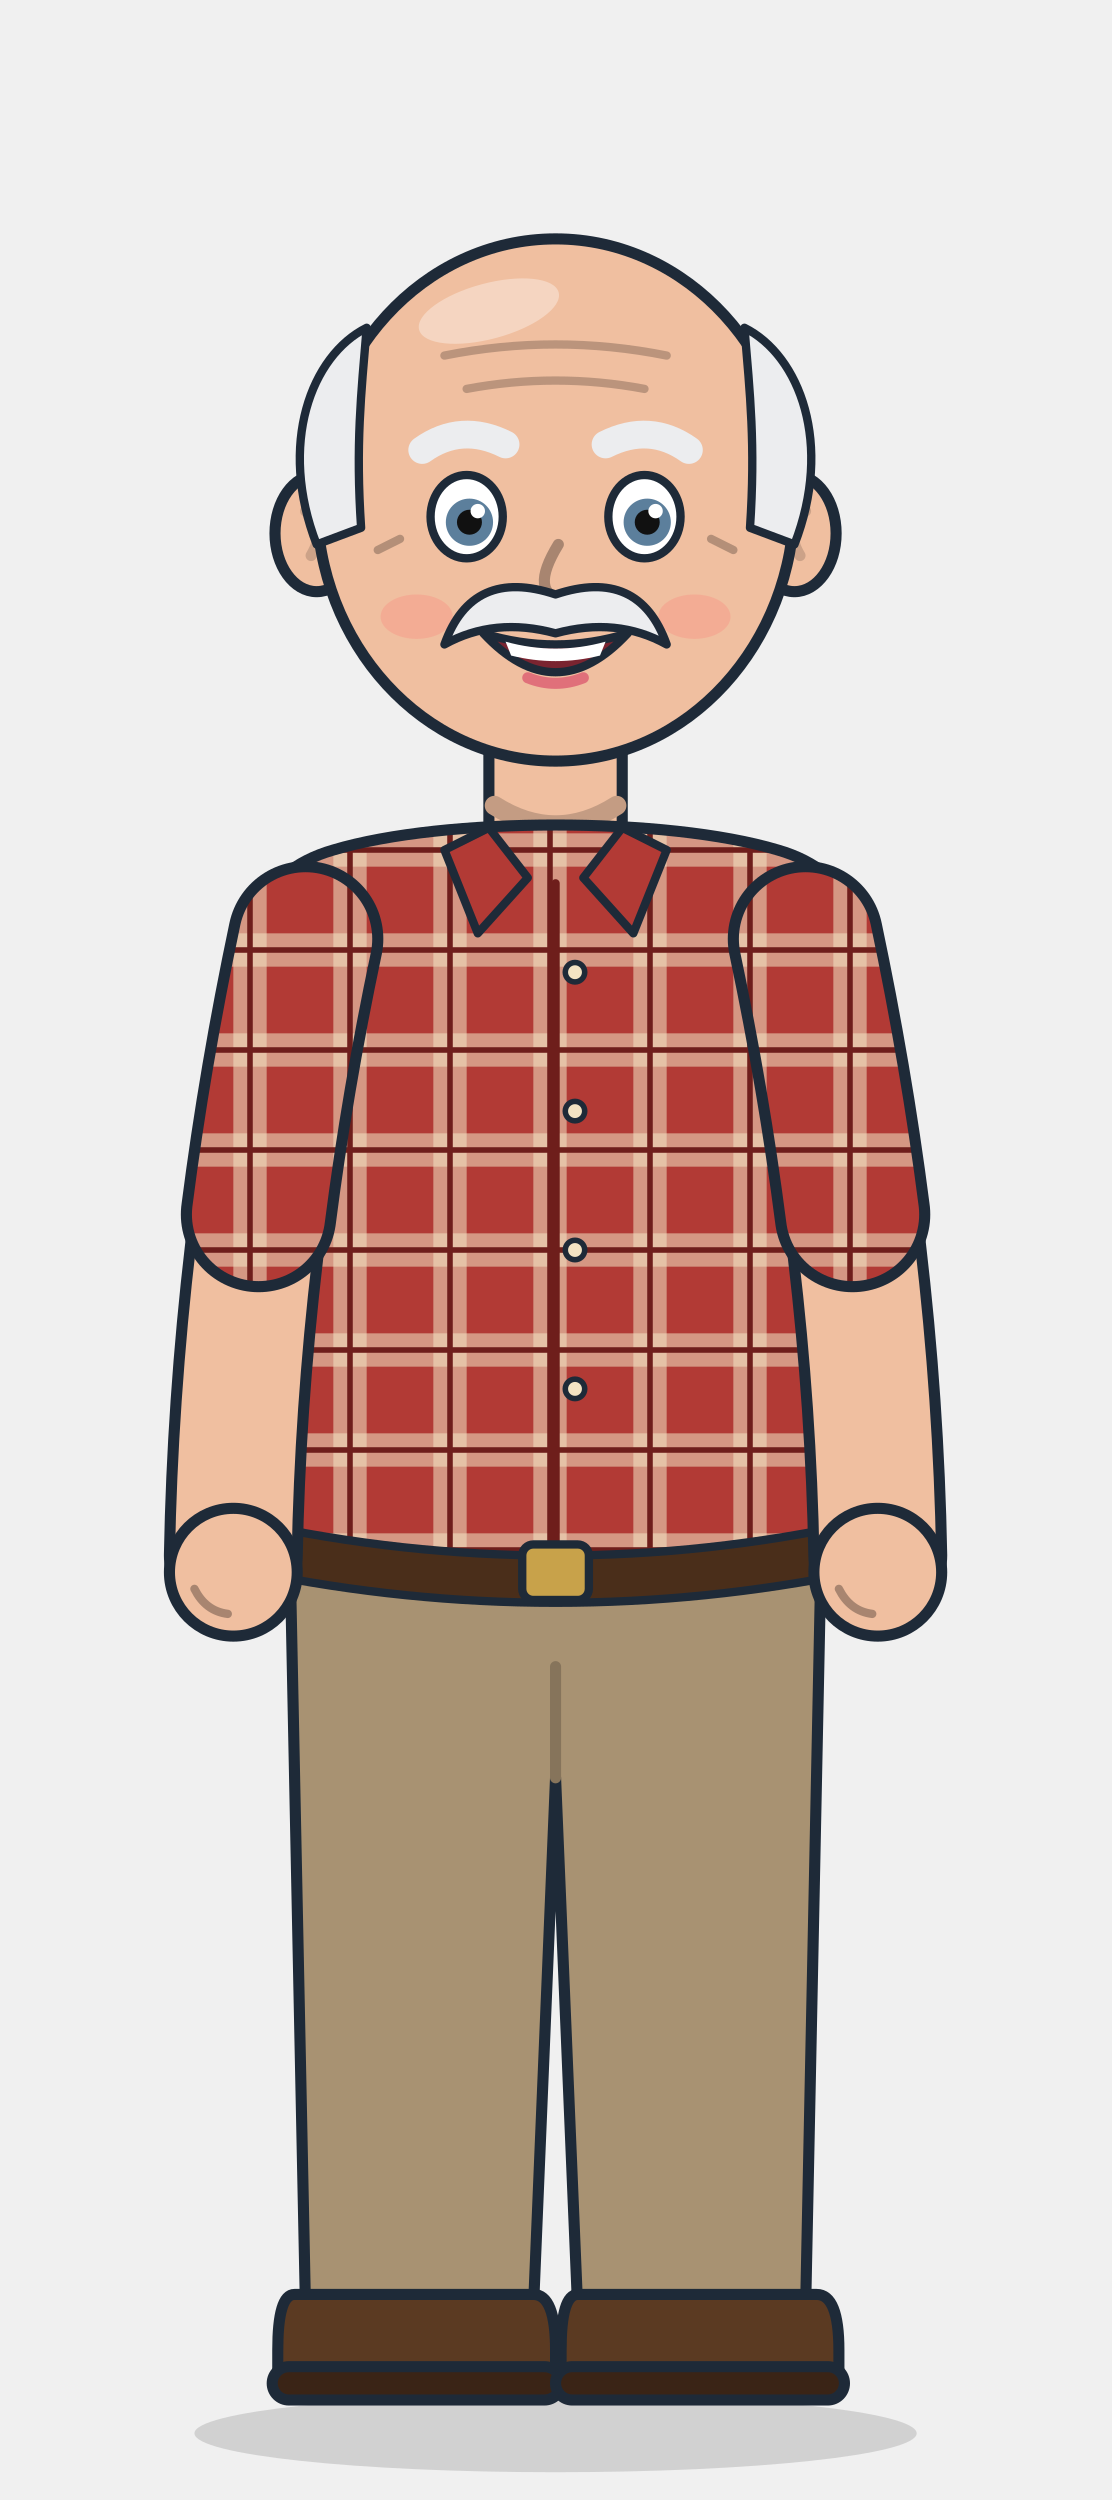
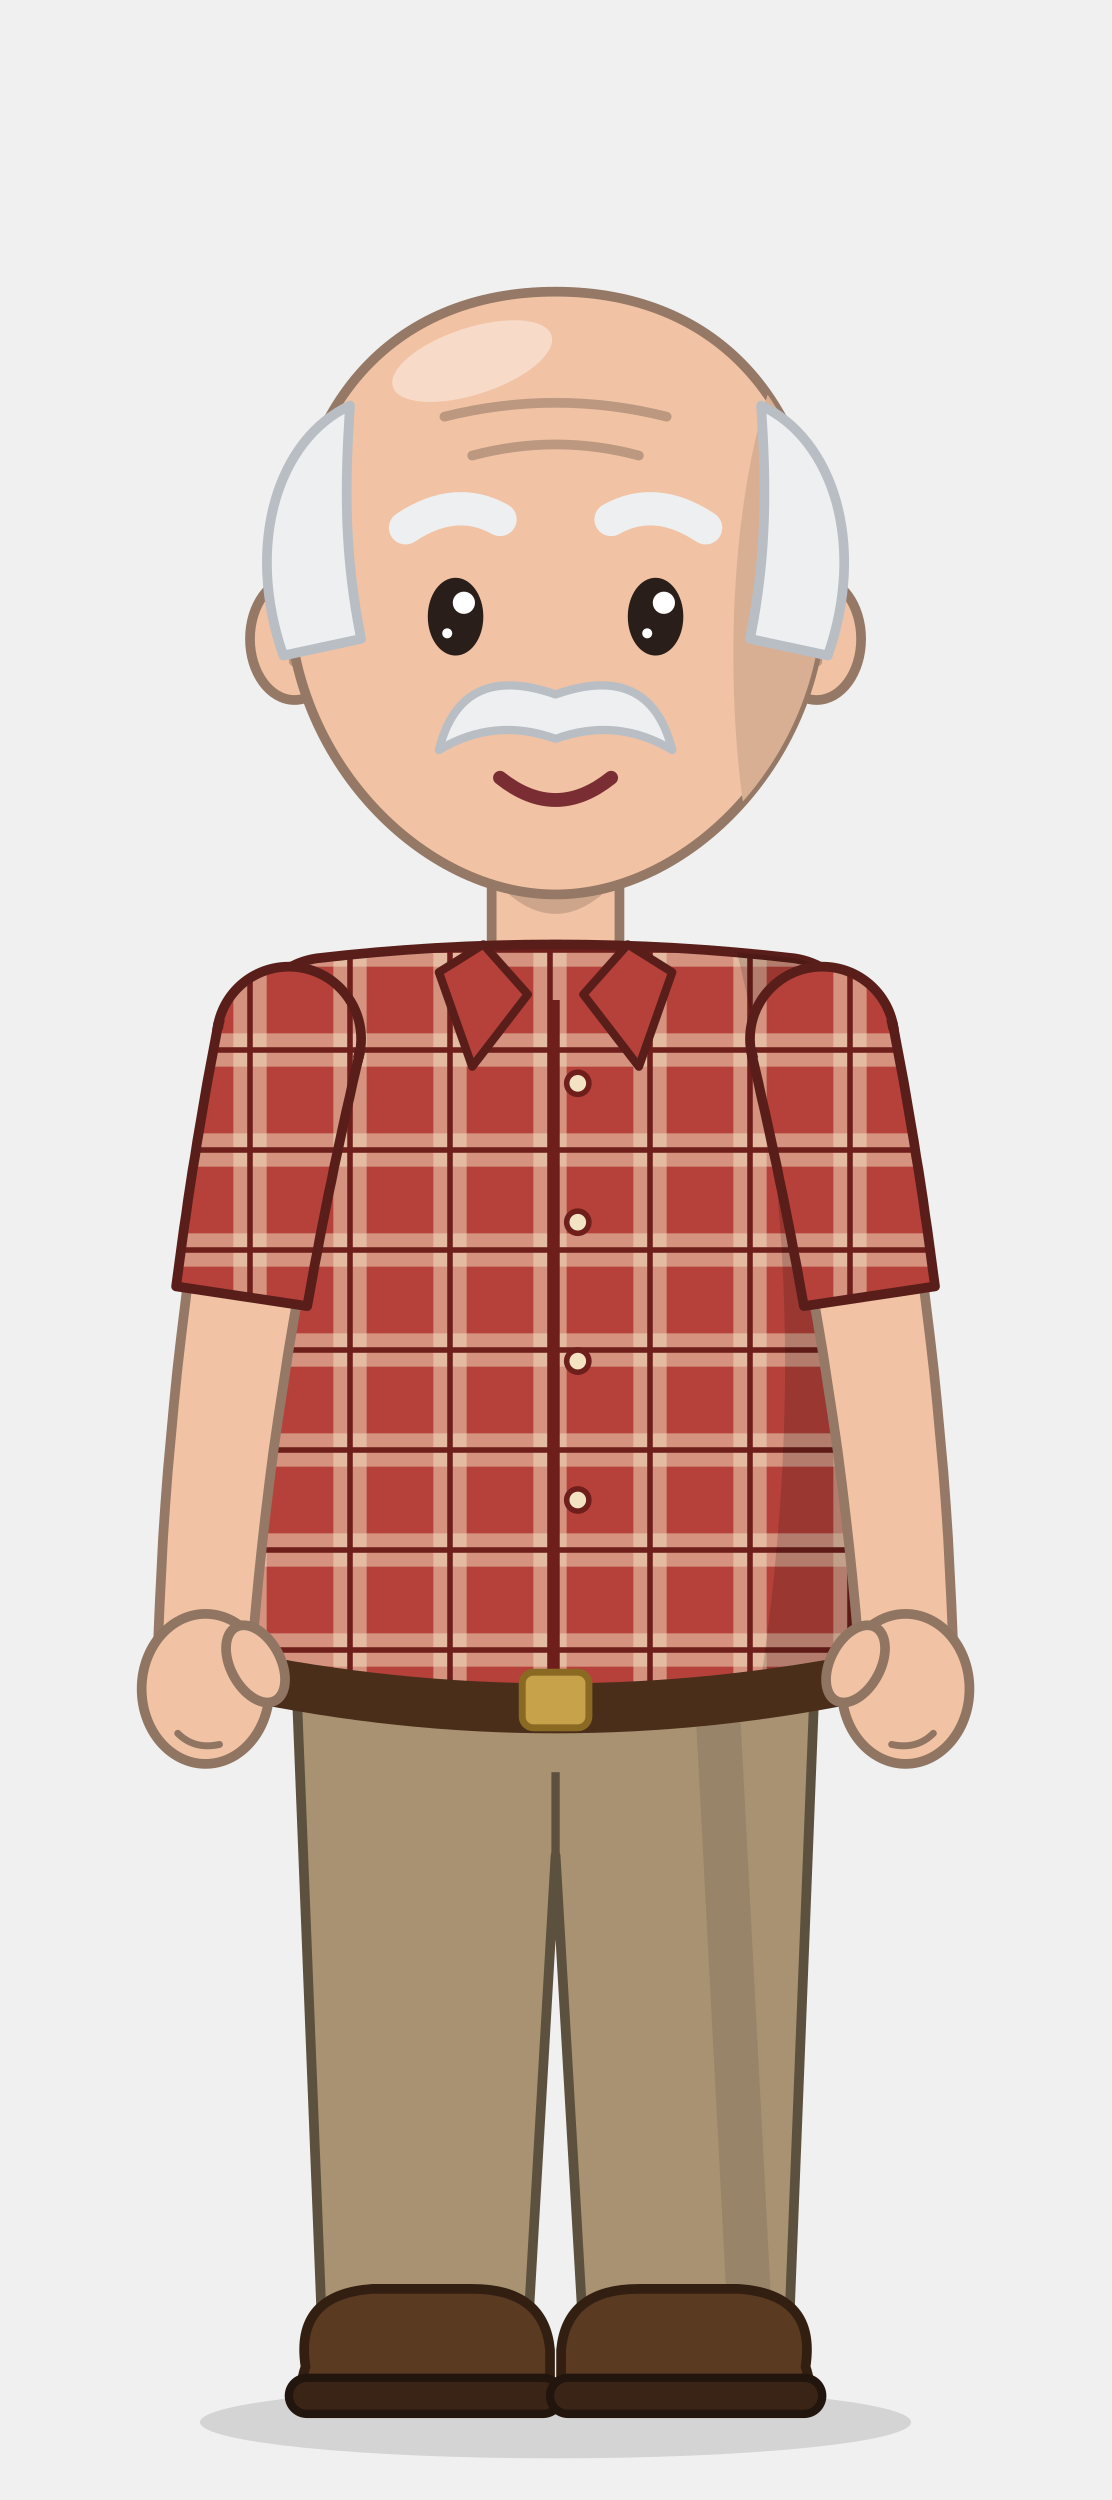
<svg xmlns="http://www.w3.org/2000/svg" viewBox="0 0 400 900" width="400" height="900">
  <defs>
    <symbol id="icone" viewBox="0 0 244 225">
      <path fill-rule="evenodd" clip-rule="evenodd" d="M216.873 59.916C216.098 60.381 214.078 61.819 212.383 63.11C209.403 65.381 205.775 67.989 204.045 69.103C203.584 69.4 201.574 70.907 199.579 72.453C197.585 73.999 195.575 75.506 195.114 75.803C193.014 77.155 189.464 79.731 185.039 83.114C182.395 85.134 179.648 87.14 178.935 87.572C178.222 88.003 175.473 90.007 172.827 92.026C170.18 94.044 167.619 95.927 167.135 96.209C164.556 97.713 160.656 100.779 159.878 101.915C159.389 102.629 158.872 104.116 158.729 105.22C158.587 106.324 158.279 107.506 158.045 107.848C157.811 108.189 157.557 109.091 157.48 109.852C157.355 111.083 156.742 112.638 154.336 117.816C153.958 118.63 152.138 121.521 150.292 124.242C146.68 129.565 142.825 133.759 137.726 137.915C134.724 140.361 134.139 140.798 125.858 146.784C123.359 148.591 121.169 150.282 120.991 150.542C120.469 151.303 122.392 154.393 128.159 162.059C129.363 163.659 130.513 165.29 130.714 165.682C130.915 166.074 131.589 166.924 132.21 167.569C132.831 168.215 133.691 169.583 134.121 170.61L134.904 172.476L131.031 175.269C128.901 176.806 126.177 178.77 124.977 179.634C123.778 180.498 121.305 182.316 119.484 183.673C117.662 185.031 114.912 187.034 113.372 188.126C108.892 191.3 105.211 194.103 104.073 195.207C103.086 196.163 103.089 196.355 104.116 198.13C105.313 200.2 107.031 202.651 109.137 205.295C110.64 207.182 112.848 210.219 115.168 213.587C116.013 214.815 117.875 217.373 119.304 219.271C120.733 221.169 122.106 223.113 122.354 223.59C122.746 224.345 123.107 224.279 125.117 223.09C126.39 222.337 127.549 221.552 127.695 221.346C127.841 221.139 129.359 220.047 131.07 218.92C132.78 217.793 136.522 215.089 139.384 212.911C142.246 210.733 144.992 208.753 145.486 208.511C146.416 208.054 148.999 206.187 153.186 202.945C155.465 201.179 155.599 201.001 155.452 199.92C155.366 199.288 154.695 197.952 153.962 196.951C153.227 195.951 152.457 194.83 152.249 194.463C152.041 194.095 150.656 192.27 149.171 190.408C147.686 188.546 146.112 186.448 145.672 185.746C143.316 181.979 142.527 180.839 140.111 177.707C138.66 175.824 137.245 173.733 136.968 173.059C136.387 171.649 136.407 171.629 141.564 168.145C143.48 166.852 145.624 165.311 146.33 164.722C147.036 164.132 148.235 163.198 148.994 162.646C149.754 162.093 151.353 160.931 152.547 160.063C153.741 159.195 155.068 158.294 155.497 158.059C155.925 157.825 158.855 155.695 162.01 153.325C165.163 150.955 168.998 148.119 170.53 147.023C172.063 145.927 175.665 143.253 178.535 141.081C181.406 138.909 184.277 136.863 184.916 136.534C185.555 136.206 186.611 135.425 187.264 134.799C187.917 134.174 188.695 133.578 188.992 133.475C189.29 133.372 190.985 132.151 192.759 130.761C195.836 128.349 199.67 125.584 201.082 124.758C201.444 124.546 203.273 123.165 205.146 121.689C207.019 120.214 208.798 118.925 209.1 118.825C209.402 118.725 210.236 118.168 210.954 117.587C211.672 117.006 213.535 115.649 215.095 114.571C216.654 113.493 218.681 111.998 219.6 111.248C221.657 109.567 224.522 107.469 225.695 106.785C226.784 106.149 229.032 104.493 233.731 100.864C235.729 99.32 237.746 97.818 238.214 97.525C239.072 96.989 242.054 94.846 243.272 93.891C243.983 93.333 242.745 90.982 240.143 87.948C239.415 87.1 238.74 86.154 238.644 85.847C238.548 85.54 237.954 84.757 237.326 84.108C236.697 83.458 235.987 82.474 235.748 81.921C235.509 81.368 234.806 80.38 234.185 79.726C233.564 79.071 232.972 78.292 232.87 77.993C232.769 77.694 231.423 75.811 229.88 73.81C226.402 69.298 224.635 66.89 223.966 65.754C223.01 64.128 219.793 60.105 219.034 59.585C218.553 59.255 217.772 59.375 216.873 59.916ZM161.055 28.367C160.539 28.397 158.723 29.473 157.018 30.757C155.314 32.042 153.34 33.449 152.633 33.884C151.925 34.319 148.994 36.449 146.118 38.617C143.243 40.786 139.621 43.447 138.071 44.53C134.219 47.224 131.928 49.38 132.077 50.175C132.142 50.523 134.347 52.415 136.976 54.379C139.619 56.353 142.506 58.857 143.433 59.979C147.691 65.135 150.5 69.047 151.709 71.507C151.901 71.897 152.713 73.453 153.514 74.964C154.314 76.474 155.328 78.801 155.768 80.135C156.684 82.915 157.895 83.992 159.29 83.268C160.363 82.712 166.197 78.499 174.708 72.136C177.811 69.816 181.137 67.329 182.1 66.61C183.063 65.89 184.224 65.122 184.68 64.901C185.135 64.681 185.784 64.097 186.122 63.604C186.83 62.57 186.323 61.713 179.145 51.808C178.593 51.047 177.578 49.796 176.889 49.028C176.2 48.261 175.55 47.378 175.443 47.067C175.338 46.757 173.693 44.381 171.789 41.788C169.884 39.195 167.698 36.15 166.932 35.022C166.165 33.894 165.327 32.826 165.069 32.65C164.812 32.473 164.197 31.551 163.704 30.6C162.656 28.579 162.318 28.293 161.055 28.367ZM105.594 0.492C105.15 0.618 104.301 1.102 103.706 1.568C103.112 2.033 100.577 3.895 98.073 5.705C95.569 7.515 92.029 10.106 90.206 11.463C88.384 12.82 85.628 14.82 84.083 15.907C82.538 16.994 80.572 18.407 79.715 19.046C78.858 19.685 76.106 21.687 73.6 23.495C71.094 25.304 66.501 28.678 63.392 30.994C60.284 33.309 57.366 35.449 56.909 35.749C54.835 37.108 51.281 39.686 46.833 43.059C42.249 46.534 38.602 49.174 36.747 50.362C36.284 50.658 34.35 52.092 32.448 53.547C30.546 55.003 27.729 57.087 26.188 58.177C19.287 63.061 13.064 67.72 12.157 68.684C11.301 69.593 11.271 69.948 11.93 71.343C12.349 72.228 14.683 75.54 17.118 78.701C19.553 81.863 21.741 84.897 21.981 85.443C22.221 85.989 22.786 86.771 23.238 87.182C23.927 87.809 24.309 87.742 25.615 86.766C26.471 86.126 27.564 85.37 28.043 85.085C28.522 84.8 31.273 82.797 34.154 80.633C37.036 78.469 40.648 75.802 42.181 74.706C46.203 71.831 50.63 68.452 50.91 68.043C51.042 67.85 51.952 67.188 52.933 66.574C56.19 64.532 57.981 63.277 61.055 60.883C62.73 59.578 65.363 57.619 66.906 56.531C68.45 55.443 70.293 54.082 71.003 53.508C72.79 52.064 78.855 48.664 82.412 47.112C85.776 45.644 99.618 42.905 102.105 43.215C103.009 43.327 105.04 43.373 106.619 43.318C108.198 43.262 110.444 43.34 111.611 43.492C114.089 43.814 116.225 43.141 118.165 41.428C120.029 39.781 122.97 37.557 125.414 35.944C126.519 35.215 127.933 33.939 128.557 33.11L129.689 31.603L125.669 26.259C123.458 23.321 121.401 20.462 121.097 19.908C120.517 18.848 119.609 17.596 115.297 11.906C113.848 9.993 112.296 7.807 111.849 7.048C111.402 6.289 110.868 5.552 110.661 5.411C110.455 5.269 109.772 4.306 109.145 3.27C107.792 1.035 106.697 0.179 105.594 0.492ZM110.659 76.478C108.806 75.536 106.632 74.77 105.719 74.736C103.001 74.635 99.421 75.337 97.569 76.333C95.379 77.511 83.268 86.137 81.815 87.553C81.223 88.13 80.528 88.592 80.269 88.58C80.01 88.568 79.34 89.227 78.779 90.046C77.882 91.355 77.864 91.649 78.633 92.498C79.113 93.028 79.592 93.704 79.696 93.999C79.8 94.295 81.063 96.115 82.502 98.043C83.942 99.972 86.598 103.604 88.405 106.116C90.212 108.627 92.303 111.437 93.051 112.359C94.84 114.563 96.807 117.274 97.784 118.882C98.87 120.668 100.574 122.788 101.355 123.323C102.104 123.837 103.974 122.731 108.953 118.832C110.811 117.377 112.867 115.901 113.523 115.552C114.178 115.204 114.891 114.664 115.108 114.352C115.326 114.041 116.107 113.465 116.846 113.072C120.577 111.085 125.278 103.864 125.424 99.893C125.752 91.007 119.388 80.915 110.659 76.478ZM23.679 88.51C23.088 88.379 22.07 88.714 21.379 89.267C19.002 91.167 11.947 96.36 11.062 96.861C10.572 97.139 9.665 97.772 9.046 98.267C8.427 98.763 6.403 100.258 4.547 101.59C2.692 102.922 0.971 104.308 0.723 104.67C0.029 105.684 0.918 107.295 5.614 113.533C7.998 116.699 10.178 119.688 10.458 120.174C10.739 120.66 11.371 121.569 11.864 122.193C12.357 122.817 13.648 124.594 14.734 126.144C15.82 127.693 17.321 129.715 18.069 130.638C19.797 132.771 20.867 134.247 23.803 138.549C25.104 140.456 27.235 143.39 28.539 145.069C29.842 146.748 31.276 148.74 31.725 149.495C32.175 150.25 32.684 150.966 32.857 151.084C33.166 151.296 35.888 155.138 36.647 156.435C36.859 156.797 38.241 158.626 39.718 160.499C41.195 162.373 42.486 164.165 42.587 164.482C42.687 164.799 44.696 167.546 47.05 170.586C49.404 173.625 51.693 176.682 52.137 177.377C52.581 178.072 53.399 179.26 53.954 180.016C54.509 180.773 56.379 183.356 58.108 185.757C59.838 188.157 61.675 190.604 62.191 191.194C62.707 191.784 63.482 192.924 63.913 193.728C64.344 194.532 64.893 195.324 65.133 195.488C65.373 195.652 65.934 196.407 66.381 197.166C66.828 197.925 68.26 199.919 69.564 201.598C71.92 204.632 74.243 207.896 75.859 210.442C77.536 213.085 79.814 213.878 80.984 212.226C81.283 211.802 82.006 211.297 82.59 211.102C83.174 210.907 83.821 210.5 84.028 210.197C84.236 209.895 85.207 209.166 86.186 208.578C87.166 207.989 89.347 206.446 91.035 205.15C92.722 203.853 95.368 201.904 96.915 200.818C101.633 197.504 102.47 196.728 102.379 195.753C102.335 195.276 100.94 193.122 99.28 190.967C97.619 188.813 95.985 186.536 95.648 185.909C95.311 185.281 94.69 184.529 94.268 184.238C93.845 183.947 93.323 183.241 93.109 182.668C92.894 182.096 92.245 181.039 91.667 180.318C91.089 179.597 89.47 177.457 88.07 175.561C86.67 173.666 85.323 171.968 85.077 171.789C84.831 171.61 84.172 170.666 83.614 169.691C83.055 168.716 82.34 167.734 82.026 167.508C81.712 167.282 81.279 166.632 81.063 166.065C80.848 165.496 80.167 164.496 79.551 163.843C78.936 163.19 78.27 162.33 78.072 161.932C77.874 161.535 76.401 159.459 74.799 157.32C73.197 155.181 70.611 151.63 69.052 149.428C67.493 147.227 65.733 144.85 65.142 144.146C64.551 143.442 63.716 142.279 63.287 141.561C62.259 139.84 56.999 132.679 55.785 131.347C55.259 130.771 54.65 129.838 54.431 129.274C54.213 128.71 53.592 127.946 53.052 127.576C52.512 127.206 51.907 126.432 51.706 125.855C51.506 125.278 49.413 122.31 47.055 119.26C44.697 116.209 42.41 113.136 41.973 112.431C40.398 109.891 25.068 88.757 24.793 88.746C24.763 88.745 24.262 88.639 23.679 88.51Z" />
    </symbol>
    <symbol id="logotipo" viewBox="0 0 591 150">
      <path fill-rule="evenodd" clip-rule="evenodd" d="M586.089 28.662C584.799 28.816 583.39 29.76 582.96 30.76C581.993 33.01 574.112 84.148 574.556 85.29C574.734 85.746 576.659 86.007 578.834 85.87L582.789 85.621L584.404 74.561C585.291 68.479 587.201 56.014 588.646 46.863C591.32 29.925 591.06 28.069 586.089 28.662ZM568.771 29.445C564.881 29.633 564.541 29.974 558.995 39.297C555.834 44.609 552.859 49.1 552.385 49.276C551.909 49.454 550.09 45.363 548.342 40.189L545.162 30.779L540.469 30.923C537.887 31.002 535.662 31.34 535.525 31.674C535.388 32.009 537.204 37.707 539.559 44.336C541.914 50.965 543.897 57.271 543.965 58.35C544.062 59.912 528.81 84.459 516.201 103.033L514.034 106.224L519.672 106.01L525.31 105.797L535.552 89.149C541.185 79.993 546.671 71.221 547.743 69.655C549.688 66.811 549.691 66.812 550.517 69.836C550.971 71.502 552.342 76.016 553.566 79.867L555.788 86.869L560.262 86.732C562.722 86.657 564.971 86.061 565.258 85.41C565.544 84.758 564.043 79.393 561.922 73.488C556.503 58.411 556.618 58.809 557.25 57.43C557.565 56.744 561.293 50.846 565.536 44.323C576.115 28.056 575.887 29.101 568.771 29.445ZM526.689 31.494C522.2 31.617 522.166 31.65 516.047 41.624C512.67 47.128 509.643 51.747 509.32 51.888C508.997 52.03 507.222 47.697 505.376 42.261L502.019 32.374L497.576 32.511C495.132 32.585 492.922 33.124 492.665 33.708C492.409 34.291 494.305 40.384 496.879 47.247C500.305 56.38 501.232 60.467 500.339 62.498C498.364 66.987 471.95 107.128 470.696 107.546C470.065 107.755 402.229 110.776 319.948 114.257C237.667 117.739 166.976 120.759 162.857 120.968L155.367 121.347L155.658 126.853C155.817 129.88 156.005 132.547 156.077 132.778C156.189 133.149 472.35 119.922 473.902 119.481C474.624 119.276 481.549 108.61 494.018 88.495C507.621 66.552 505.972 67.572 509.704 78.793L512.894 88.381L518.09 88.335L523.286 88.286L518.519 74.285L513.751 60.283L522.642 46.235C527.534 38.508 531.458 32.003 531.364 31.778C531.269 31.554 529.166 31.426 526.689 31.494ZM469.291 33.955L465.756 34.197L453.121 62.919C446.172 78.716 440.75 91.757 441.072 91.899C441.394 92.04 443.393 92.046 445.515 91.913C449.163 91.684 449.53 91.31 452.307 84.998L455.243 78.324L462.393 78.026C466.325 77.863 469.752 77.821 470.007 77.933C470.263 78.046 470.786 80.85 471.172 84.165C471.557 87.481 472.09 90.29 472.357 90.407C473.307 90.825 480.559 90.124 480.793 89.592C481.3 88.439 479.349 74.333 474.543 44.41C472.826 33.724 472.821 33.714 469.291 33.955ZM435.03 35.482C432.366 36.315 430.932 38.456 423.005 53.441C418.056 62.798 413.681 70.581 413.282 70.736C412.883 70.891 412.453 70.349 412.328 69.53C412.202 68.71 410.413 60.96 408.352 52.307L404.606 36.574L400.869 36.809C398.815 36.937 396.838 37.715 396.477 38.536C396.116 39.356 394.741 47.174 393.421 55.908C392.101 64.642 390.266 76.508 389.341 82.277C388.417 88.046 387.784 93.079 387.933 93.463C388.502 94.926 394.963 93.99 395.689 92.339C396.109 91.386 397.486 83.102 398.752 73.928C400.017 64.755 401.241 57.176 401.472 57.085C401.703 56.996 402.686 60.238 403.656 64.29C408.479 84.411 408.864 85.458 411.383 85.264C413.402 85.108 414.764 83.179 419.912 73.194C430.107 53.413 430.784 53.442 427.184 73.507C425.46 83.123 424.178 91.325 424.337 91.734C424.498 92.144 426.401 92.367 428.568 92.231L432.508 91.983L434.536 78.555C435.65 71.17 437.56 58.702 438.78 50.849C441.125 35.758 440.629 33.729 435.03 35.482ZM463.78 57.267C462.466 61.161 460.785 65.724 460.045 67.407L458.698 70.468L463.922 70.168L469.144 69.868L468.807 63.699C468.622 60.306 467.953 55.877 467.32 53.858L466.169 50.186L463.78 57.267ZM364.336 39.059L349.221 39.888L345.015 66.403C342.701 80.986 340.763 93.624 340.706 94.488C340.636 95.581 345.372 95.817 356.308 95.267C370.574 94.549 372.039 94.233 372.324 91.8C372.496 90.328 372.586 88.953 372.525 88.745C372.464 88.538 367.35 88.487 361.159 88.636C354.97 88.783 349.692 88.325 349.429 87.618C348.968 86.372 350.878 72.843 351.815 70.712C352.07 70.131 356.602 69.658 361.883 69.661C370.853 69.663 371.521 69.464 372 66.657C372.281 65.004 372.426 63.432 372.322 63.166C372.218 62.899 367.916 62.9 362.76 63.169C357.604 63.438 353.273 63.367 353.135 63.012C352.56 61.536 355.245 46.594 356.181 46.055C356.741 45.733 362.214 45.284 368.344 45.057C378.635 44.678 379.54 44.42 380.168 41.679C380.543 40.047 380.535 38.603 380.149 38.471C379.766 38.338 372.649 38.602 364.336 39.059ZM322.485 40.583C314.609 41.005 307.965 41.417 307.721 41.496C307.477 41.576 307.046 43.003 306.763 44.667L306.248 47.694L311.916 47.48C315.033 47.362 317.694 47.565 317.829 47.931C317.965 48.298 316.537 58.789 314.655 71.244C312.774 83.701 311.173 94.576 311.097 95.412C310.989 96.598 311.682 96.923 314.249 96.889C318.136 96.838 317.633 98.631 322.125 68.81C323.852 57.335 325.643 47.676 326.103 47.344C326.565 47.012 329.284 46.605 332.151 46.441C336.106 46.215 337.518 45.564 338.02 43.739C338.383 42.416 338.258 40.993 337.742 40.575C337.227 40.157 330.362 40.16 322.485 40.583ZM281.716 41.845C276.32 42.183 273.656 43.134 270.154 45.975C264.597 50.48 263.931 52.428 260.709 73.572C257.752 92.962 258.578 96.296 266.923 98.679C276.129 101.309 288.279 96.671 291.526 89.289C292.726 86.561 295.003 73.742 296.732 59.98C298.556 45.461 294.881 41.023 281.716 41.845ZM282.207 47.993C277.546 47.975 273.025 50.436 271.546 53.799C270.967 55.115 269.47 63.053 268.22 71.437C265.301 91.005 266.582 94.444 276.148 92.718C283.932 91.313 285.073 89.156 287.856 70.585C289.53 59.414 289.876 53.279 288.941 51.353C287.323 48.018 287.311 48.013 282.207 47.993ZM243.092 44.796C237.058 44.077 222.089 44.857 221.635 45.914C221.049 47.284 213.022 99.974 213.293 100.672C213.845 102.09 219.083 100.819 219.848 99.081C220.292 98.072 221.35 92.516 222.2 86.734L223.745 76.221L228.031 75.648C230.387 75.332 233.032 75.395 233.908 75.787C234.785 76.179 236.253 81.084 237.171 86.69C239.266 99.48 239.521 99.98 244.017 100.091L247.617 100.182L245.101 86.712C242.727 73.999 242.733 73.147 245.215 71.531C246.661 70.589 249.077 67.909 250.584 65.573C254.935 58.824 254.077 51.159 248.373 45.795C248.125 45.563 245.749 45.114 243.092 44.796ZM233.846 50.644C230.806 50.799 228.042 51.558 227.702 52.331C226.453 55.17 225.049 68.055 225.946 68.449C228.135 69.412 239.891 68.019 241.727 66.578C244.649 64.287 246.493 59.41 245.784 55.85C245.007 51.944 241.167 50.27 233.846 50.644ZM189.29 46.642L177.964 47.288L176.04 60.133C174.981 67.198 173.062 79.522 171.774 87.52C169.408 102.213 169.718 103.96 174.561 103.224C175.991 103.008 176.735 100.606 178.343 91.014C179.445 84.446 180.521 78.68 180.734 78.202C180.947 77.723 184.799 77.093 189.294 76.803C199.487 76.145 204.524 73.233 207.611 66.217C211.524 57.32 209.704 49.746 202.987 46.974C201.683 46.435 195.52 46.286 189.29 46.642ZM140.66 29.18C138.84 30.912 137.25 32.56 137.125 32.843C137.001 33.125 130.931 39.681 123.638 47.411L110.375 61.464L108.767 70.015C106.869 80.11 103.733 85.803 95.037 94.942C91.74 98.407 89.142 101.44 89.265 101.683C90.2 103.521 101.452 112.636 102.337 112.271C102.955 112.018 110.645 104.103 119.428 94.683C128.211 85.263 141.725 70.896 149.461 62.757C157.196 54.618 163.84 47.243 164.224 46.37C164.692 45.308 161.709 41.779 155.236 35.739C149.909 30.765 145.194 26.547 144.759 26.364C144.324 26.18 142.48 27.449 140.66 29.18ZM192.562 52.745C189.143 52.608 185.805 52.868 185.145 53.323C184.014 54.1 181.367 68.525 182.039 70.251C182.21 70.691 185.326 70.889 188.963 70.691C196.598 70.273 201.139 67.312 202.314 61.985C203.699 55.705 200.93 53.082 192.562 52.745ZM99.408 13.103C98.828 13.722 95.148 17.576 91.231 21.668C87.314 25.761 84.047 29.249 83.971 29.421C83.896 29.592 86.22 31.133 89.138 32.846C92.055 34.559 97.001 39.021 100.13 42.761L105.821 49.562L108.136 47.268C115.526 39.952 122.003 32.29 121.57 31.379C121.084 30.353 102.206 12.745 101.046 12.235C100.725 12.094 99.988 12.485 99.408 13.103ZM56.773 1.975C48.822 10.108 3.833 58.444 3.493 59.217C3.018 60.298 12.888 69.347 14.049 68.895C14.45 68.739 21.724 61.21 30.213 52.165C38.702 43.121 47.588 34.649 49.96 33.338C54.218 30.985 67.931 26.904 69.403 27.551C70.267 27.931 78.882 19.145 78.53 18.242C78.183 17.351 60.8 0.886 59.692 0.399C59.161 0.165 57.848 0.874 56.773 1.975ZM66.81 51.516C64.037 52.332 51.659 64.148 52.178 65.484C52.373 65.985 71.321 84.326 71.913 84.586C72.687 84.926 82.66 72.857 83.86 70.129C87.394 62.095 75.392 48.991 66.81 51.516ZM7.822 77.132C4.439 80.666 1.433 84.107 1.141 84.778C0.532 86.178 0.742 86.412 12.232 97.143C16.941 101.539 31.077 114.858 43.647 126.74C56.219 138.622 67.004 148.389 67.617 148.446C68.62 148.539 82.385 134.953 81.625 134.619C81.337 134.492 73.55 127.176 32.103 88.092C24.691 81.102 17.58 74.33 16.299 73.045C14.013 70.748 13.864 70.82 7.822 77.132ZM92.619 124.252C87.504 129.719 83.46 134.553 83.631 134.995C84.087 136.167 97.714 149.314 99.121 149.938C100.596 150.593 117.604 133.353 117.712 131.093C117.756 130.194 114.428 126.286 110.319 122.406C106.209 118.527 102.638 115.118 102.384 114.832C102.129 114.545 97.736 118.784 92.619 124.252Z" />
    </symbol>
-     <clipPath id="clip-rosto">
-       <ellipse cx="200" cy="180" rx="84" ry="92" />
-     </clipPath>
    <pattern id="xadrez" width="36" height="36" patternUnits="userSpaceOnUse">
-       <rect width="36" height="36" fill="#B23A35" />
-       <rect x="0" y="12" width="36" height="12" fill="#F3E3C3" opacity="0.55" />
-       <rect x="12" y="0" width="12" height="36" fill="#F3E3C3" opacity="0.55" />
+       <rect width="36" height="36" fill="#B5413A" />
+       <rect x="0" y="12" width="36" height="12" fill="#F3E3C3" opacity="0.5" />
+       <rect x="12" y="0" width="12" height="36" fill="#F3E3C3" opacity="0.5" />
      <path d="M0 18 H36 M18 0 V36" stroke="#6E1E1B" stroke-width="2" />
    </pattern>
  </defs>
-   <g id="seu-antonio-cliente" stroke-linejoin="round" stroke-linecap="round">
-     <ellipse cx="200" cy="876" rx="130" ry="14" fill="#000" opacity="0.13" />
-     <path id="calca" d="M104 540 H296 L290 832 H208 L200 640 L192 832 H110 Z" fill="#A89272" stroke="#1E2A38" stroke-width="4" />
-     <path d="M200 600 V640" stroke="#86745B" stroke-width="4" />
+   <g id="seu-antonio-cliente" stroke-linejoin="round">
+     <ellipse cx="200" cy="872" rx="128" ry="13" fill="#000" opacity="0.12" />
+     <path d="M106 588 H294 L284 840 H210 L200 668 L190 840 H116 Z" fill="#A89272" stroke="#5C503E" stroke-width="3.5" id="calca" />
+     <path d="M200 638 V668" stroke="#5C503E" stroke-width="3" />
+     <path d="M258 608 L270 836" stroke="#8E7C60" stroke-width="16" opacity="0.6" />
    <g id="sapatos">
-       <path d="M106 826 H192 Q200 826 200 846 V856 H100 V846 Q100 826 106 826 Z" fill="#5B3A22" stroke="#1E2A38" stroke-width="4" />
-       <rect x="98" y="852" width="104" height="12" rx="6" fill="#3A2416" stroke="#1E2A38" stroke-width="4" />
-       <path d="M208 826 H294 Q302 826 302 846 V856 H202 V846 Q202 826 208 826 Z" fill="#5B3A22" stroke="#1E2A38" stroke-width="4" />
-       <rect x="200" y="852" width="104" height="12" rx="6" fill="#3A2416" stroke="#1E2A38" stroke-width="4" />
+       <path d="M110 852 Q106 826 134 824 H170 Q196 824 198 846 V858 Q198 864 192 864 H114 Q106 864 110 852 Z" fill="#5B3A22" stroke="#321F12" stroke-width="3.5" />
+       <path d="M 290 852 Q 294 826 266 824 H 230 Q 204 824 202 846 V 858 Q 202 864 208 864 H 286 Q 294 864 290 852 Z" fill="#5B3A22" stroke="#321F12" stroke-width="3.5" />
+       <rect x="104" y="856" width="98" height="13" rx="6.5" fill="#3A2416" stroke="#22150D" stroke-width="3" />
+       <rect x="198" y="856" width="98" height="13" rx="6.5" fill="#3A2416" stroke="#22150D" stroke-width="3" />
    </g>
-     <rect x="176" y="250" width="48" height="70" rx="14" fill="#F0BFA0" stroke="#1E2A38" stroke-width="4" />
-     <path d="M178 290 Q200 304 222 290" fill="none" stroke="#C49C83" stroke-width="7" />
-     <path id="tronco-base" d="M120 306 C160 294 240 294 280 306 C308 314 316 338 314 368 L330 470 C336 520 304 552 296 558 C240 566 160 566 104 558 C96 552 64 520 70 470 L86 368 C84 338 92 314 120 306 Z" fill="url(#xadrez)" stroke="#1E2A38" stroke-width="4" />
-     <path d="M176 298 L190 316 L172 336 L160 306 Z M224 298 L210 316 L228 336 L240 306 Z" fill="#B23A35" stroke="#1E2A38" stroke-width="3" />
-     <path d="M200 318 V560" stroke="#6E1E1B" stroke-width="3" />
-     <circle cx="207" cy="350" r="3.5" fill="#F3E3C3" stroke="#1E2A38" stroke-width="2" />
-     <circle cx="207" cy="400" r="3.5" fill="#F3E3C3" stroke="#1E2A38" stroke-width="2" />
-     <circle cx="207" cy="450" r="3.5" fill="#F3E3C3" stroke="#1E2A38" stroke-width="2" />
-     <circle cx="207" cy="500" r="3.5" fill="#F3E3C3" stroke="#1E2A38" stroke-width="2" />
-     <path d="M90 548 Q200 572 310 548 L308 566 Q200 588 92 566 Z" fill="#4A2E1A" stroke="#1E2A38" stroke-width="3" />
-     <rect x="188" y="556" width="24" height="20" rx="4" fill="#C8A24A" stroke="#1E2A38" stroke-width="3" />
+     <rect x="177.0" y="296" width="46" height="64" rx="16" fill="#F1C3A4" stroke="#957865" stroke-width="3.5" />
+     <path d="M179.0 318 Q200 340 221.0 318 L221.0 300 L179.0 300 Z" fill="#CCA58B" />
+     <clipPath id="clip-tronco">
+       <path d="M114 345 Q200 335 286 345 Q312 349 312 391 L318 550 Q324 610 272 610 L128 610 Q76 610 82 550 L88 391 Q88 349 114 345 Z" />
+     </clipPath>
+     <path d="M114 345 Q200 335 286 345 Q312 349 312 391 L318 550 Q324 610 272 610 L128 610 Q76 610 82 550 L88 391 Q88 349 114 345 Z" fill="url(#xadrez)" stroke="#5A1E1A" stroke-width="3.5" id="tronco" />
+     <g clip-path="url(#clip-tronco)">
+       <path d="M262 330 Q300 470 268 640 L340 640 L340 330 Z" fill="#000" opacity="0.15" />
+     </g>
+     <path d="M174 340 L190 358 L170 384 L158 350 Z" fill="#B5413A" stroke="#5A1E1A" stroke-width="3" />
+     <path d="M 226 340 L 210 358 L 230 384 L 242 350 Z" fill="#B5413A" stroke="#5A1E1A" stroke-width="3" />
+     <path d="M200 360 V606" stroke="#6E1E1B" stroke-width="3" />
+     <circle cx="208" cy="390" r="4" fill="#F3E3C3" stroke="#6E1E1B" stroke-width="2" />
+     <circle cx="208" cy="440" r="4" fill="#F3E3C3" stroke="#6E1E1B" stroke-width="2" />
+     <circle cx="208" cy="490" r="4" fill="#F3E3C3" stroke="#6E1E1B" stroke-width="2" />
+     <circle cx="208" cy="540" r="4" fill="#F3E3C3" stroke="#6E1E1B" stroke-width="2" />
+     <path d="M84 594 Q200 618 316 594 L314 612 Q200 636 86 612 Z" fill="#4A2E1A" />
+     <rect x="188" y="602" width="24" height="20" rx="4" fill="#C8A24A" stroke="#8A6A22" stroke-width="2.5" />
    <g id="braco-esq">
-       <path d="M110.0 338.0 Q86.0 452.0 84.0 560.0" fill="none" stroke="#1E2A38" stroke-width="50" />
-       <path d="M110.0 338.0 Q86.0 452.0 84.0 560.0" fill="none" stroke="#F0BFA0" stroke-width="42" />
-       <path d="M110.0 338.0 Q99.4 388.2 93.1 437.2" fill="none" stroke="#1E2A38" stroke-width="56" />
-       <path d="M110.0 338.0 Q99.4 388.2 93.1 437.2" fill="none" stroke="url(#xadrez)" stroke-width="48" />
-       <circle cx="84" cy="566" r="23" fill="#F0BFA0" stroke="#1E2A38" stroke-width="4" />
-       <path d="M70 572 q4 8 12 9" fill="none" stroke="#A88570" stroke-width="3" />
+       <circle cx="104" cy="374" r="26.0" fill="url(#xadrez)" stroke="#5A1E1A" stroke-width="3.5" />
+       <path d="M82.5 369.4 L80.1 382.0 L77.9 394.6 L75.7 407.2 L73.7 419.7 L71.7 432.1 L69.9 444.5 L68.2 456.8 L66.7 469.1 L65.2 481.3 L63.8 493.5 L62.6 505.6 L61.5 517.7 L60.4 529.7 L59.5 541.7 L58.7 553.6 L58.1 565.5 L57.5 577.3 L57.0 589.0 L91.0 591.0 L92.0 579.6 L93.1 568.1 L94.3 556.6 L95.6 545.1 L97.0 533.5 L98.5 521.9 L100.2 510.2 L102.0 498.5 L103.8 486.7 L105.8 474.9 L107.9 463.0 L110.1 451.1 L112.4 439.1 L114.8 427.1 L117.3 415.1 L119.9 403.0 L122.7 390.8 L125.5 378.6 Z" fill="#F1C3A4" stroke="#957865" stroke-width="3.5" />
+       <path d="M78.6 368.6 L77.6 373.9 L76.6 379.2 L75.6 384.5 L74.6 389.8 L73.7 395.1 L72.8 400.4 L71.9 405.7 L71.0 410.9 L70.2 416.2 L69.3 421.4 L68.5 426.7 L67.7 431.9 L67.0 437.1 L66.2 442.3 L65.5 447.5 L64.8 452.7 L64.1 457.9 L63.4 463.1 L110.6 470.2 L111.5 465.3 L112.4 460.3 L113.3 455.3 L114.3 450.3 L115.2 445.3 L116.2 440.3 L117.2 435.3 L118.2 430.2 L119.3 425.2 L120.3 420.1 L121.4 415.1 L122.5 410.0 L123.6 404.9 L124.7 399.9 L125.9 394.8 L127.0 389.7 L128.2 384.6 L129.4 379.4 Z" fill="url(#xadrez)" stroke="#5A1E1A" stroke-width="3.5" />
+       <circle cx="104" cy="374" r="24.0" fill="url(#xadrez)" />
+       <ellipse cx="74" cy="608" rx="23" ry="27" fill="#F1C3A4" stroke="#907562" stroke-width="3.5" />
+       <ellipse cx="92" cy="599" rx="9" ry="15" transform="rotate(-28 92 599)" fill="#F1C3A4" stroke="#907562" stroke-width="3.5" />
+       <path d="M64 624 q6 6 15 4" fill="none" stroke="#907562" stroke-width="2.5" stroke-linecap="round" />
    </g>
    <g id="braco-dir">
-       <path d="M290.0 338.0 Q314.0 452.0 316.0 560.0" fill="none" stroke="#1E2A38" stroke-width="50" />
-       <path d="M290.0 338.0 Q314.0 452.0 316.0 560.0" fill="none" stroke="#F0BFA0" stroke-width="42" />
-       <path d="M290.0 338.0 Q300.6 388.2 306.9 437.2" fill="none" stroke="#1E2A38" stroke-width="56" />
-       <path d="M290.0 338.0 Q300.6 388.2 306.9 437.2" fill="none" stroke="url(#xadrez)" stroke-width="48" />
-       <circle cx="316" cy="566" r="23" fill="#F0BFA0" stroke="#1E2A38" stroke-width="4" />
-       <path d="M302 572 q4 8 12 9" fill="none" stroke="#A88570" stroke-width="3" />
+       <circle cx="296" cy="374" r="26.0" fill="url(#xadrez)" stroke="#5A1E1A" stroke-width="3.5" />
+       <path d="M274.5 378.6 L277.3 390.8 L280.1 403.0 L282.7 415.1 L285.2 427.1 L287.6 439.1 L289.9 451.1 L292.1 463.0 L294.2 474.9 L296.2 486.7 L298.0 498.5 L299.8 510.2 L301.5 521.9 L303.0 533.5 L304.4 545.1 L305.7 556.6 L306.9 568.1 L308.0 579.6 L309.0 591.0 L343.0 589.0 L342.5 577.3 L341.9 565.5 L341.3 553.6 L340.5 541.7 L339.6 529.7 L338.5 517.7 L337.4 505.6 L336.2 493.5 L334.8 481.3 L333.3 469.1 L331.8 456.8 L330.1 444.5 L328.3 432.1 L326.3 419.7 L324.3 407.2 L322.1 394.6 L319.9 382.0 L317.5 369.4 Z" fill="#F1C3A4" stroke="#957865" stroke-width="3.5" />
+       <path d="M270.6 379.4 L271.8 384.6 L273.0 389.7 L274.1 394.8 L275.3 399.9 L276.4 404.9 L277.5 410.0 L278.6 415.1 L279.7 420.1 L280.7 425.2 L281.8 430.2 L282.8 435.3 L283.8 440.3 L284.8 445.3 L285.7 450.3 L286.7 455.3 L287.6 460.3 L288.5 465.3 L289.4 470.2 L336.6 463.1 L335.9 457.9 L335.2 452.7 L334.5 447.5 L333.8 442.3 L333.0 437.1 L332.3 431.9 L331.5 426.7 L330.7 421.4 L329.8 416.2 L329.0 410.9 L328.1 405.7 L327.2 400.4 L326.3 395.1 L325.4 389.8 L324.4 384.5 L323.4 379.2 L322.4 373.9 L321.4 368.6 Z" fill="url(#xadrez)" stroke="#5A1E1A" stroke-width="3.5" />
+       <circle cx="296" cy="374" r="24.0" fill="url(#xadrez)" />
+       <ellipse cx="326" cy="608" rx="23" ry="27" fill="#F1C3A4" stroke="#907562" stroke-width="3.5" />
+       <ellipse cx="308" cy="599" rx="9" ry="15" transform="rotate(28 308 599)" fill="#F1C3A4" stroke="#907562" stroke-width="3.5" />
+       <path d="M336 624 q-6 6 -15 4" fill="none" stroke="#907562" stroke-width="2.5" stroke-linecap="round" />
    </g>
    <g id="cabeca">
      <g id="orelhas">
-         <ellipse cx="114" cy="192" rx="15" ry="21" fill="#F0BFA0" stroke="#1E2A38" stroke-width="4" />
-         <ellipse cx="286" cy="192" rx="15" ry="21" fill="#F0BFA0" stroke="#1E2A38" stroke-width="4" />
-         <path d="M110 184 q8 6 2 16 M290 184 q-8 6 -2 16" fill="none" stroke="#CCA288" stroke-width="4" />
+         <ellipse cx="106" cy="230" rx="16" ry="22" fill="#F1C3A4" stroke="#957865" stroke-width="3.5" />
+         <ellipse cx="294" cy="230" rx="16" ry="22" fill="#F1C3A4" stroke="#957865" stroke-width="3.5" />
+         <path d="M104 222 q8 6 2 16 M296 222 q-8 6 -2 16" fill="none" stroke="#BB987F" stroke-width="4" stroke-linecap="round" />
      </g>
-       <ellipse id="rosto" cx="200" cy="180" rx="86" ry="94" fill="#F0BFA0" stroke="#1E2A38" stroke-width="4" />
-       <path d="M160 128 Q200 120 240 128 M168 140 Q200 134 232 140" fill="none" stroke="#BB947C" stroke-width="3" />
-       <path d="M144 194 l-8 4 M256 194 l8 4" stroke="#B48F78" stroke-width="3" />
-       <ellipse cx="176" cy="112" rx="26" ry="10" fill="#FFF" opacity="0.35" transform="rotate(-15 176 112)" />
-       <ellipse cx="150" cy="222" rx="13" ry="8" fill="#FF6B6B" opacity="0.22" />
-       <ellipse cx="250" cy="222" rx="13" ry="8" fill="#FF6B6B" opacity="0.22" />
-       <path id="nariz" d="M201 196 Q190 214 203 216" fill="none" stroke="#A88570" stroke-width="4" />
-       <path d="M114 196 C100 160 112 128 132 118 C130 142 128 160 130 190 Z M286 196 C300 160 288 128 268 118 C270 142 272 160 270 190 Z" fill="#ECEDEF" stroke="#1E2A38" stroke-width="3" />
+       <clipPath id="clip-rosto">
+         <path d="M200 105 C259.52 105 296 147 296 214 C296 273 248 322 200 322 C152 322 104 273 104 214 C104 147 140.48 105 200 105 Z" />
+       </clipPath>
+       <path d="M200 105 C259.52 105 296 147 296 214 C296 273 248 322 200 322 C152 322 104 273 104 214 C104 147 140.48 105 200 105 Z" fill="#F1C3A4" stroke="#957865" stroke-width="3.5" id="rosto" />
+       <g clip-path="url(#clip-rosto)">
+         <ellipse cx="304" cy="236" rx="40" ry="130" fill="#D8AF93" />
+         <path d="M160 150 Q200 140 240 150 M170 164 Q200 156 230 164" fill="none" stroke="#BB987F" stroke-width="3.5" stroke-linecap="round" />
+         <ellipse cx="170" cy="130" rx="30" ry="12" fill="#FFF" opacity="0.4" transform="rotate(-18 170 130)" />
+       </g>
+       <g id="cabelo">
+         <path d="M102 236 C88 196 100 158 126 146 C124 176 124 200 130 230 Z" fill="#EEEFF1" stroke="#B9BEC4" stroke-width="3.5" />
+         <path d="M 298 236 C 312 196 300 158 274 146 C 276 176 276 200 270 230 Z" fill="#EEEFF1" stroke="#B9BEC4" stroke-width="3.5" />
+       </g>
+       <path id="nariz" d="M191 250 Q200 260 209 250" fill="none" stroke="#A3846F" stroke-width="4.5" stroke-linecap="round" />
      <g id="olhos">
-         <ellipse cx="168" cy="186" rx="13" ry="15" fill="#FFF" stroke="#1E2A38" stroke-width="3" />
-         <circle cx="169" cy="188" r="8.5" fill="#5C7F9C" />
-         <circle cx="169" cy="188" r="4.5" fill="#111" />
-         <circle cx="172" cy="184" r="2.6" fill="#FFF" />
-         <ellipse cx="232" cy="186" rx="13" ry="15" fill="#FFF" stroke="#1E2A38" stroke-width="3" />
-         <circle cx="233" cy="188" r="8.5" fill="#5C7F9C" />
-         <circle cx="233" cy="188" r="4.5" fill="#111" />
-         <circle cx="236" cy="184" r="2.6" fill="#FFF" />
+         <ellipse cx="164" cy="222" rx="10" ry="14" fill="#2A1E1A" />
+         <circle cx="167" cy="217" r="4" fill="#FFF" />
+         <circle cx="161" cy="228" r="1.8" fill="#FFF" />
+         <ellipse cx="236" cy="222" rx="10" ry="14" fill="#2A1E1A" />
+         <circle cx="239" cy="217" r="4" fill="#FFF" />
+         <circle cx="233" cy="228" r="1.8" fill="#FFF" />
      </g>
-       <path id="sobrancelhas" d="M152 162 Q166 152 182 160 M218 160 Q234 152 248 162" fill="none" stroke="#ECEDEF" stroke-width="10" />
+       <path id="sobrancelhas" d="M146 190 Q164 178 180 187 M220 187 Q236 178 254 190" fill="none" stroke="#EEEFF1" stroke-width="12" stroke-linecap="round" />
      <g id="boca">
-         <path d="M174 228 Q200 256 226 228 Q200 236 174 228 Z" fill="#7A2430" stroke="#1E2A38" stroke-width="3" />
-         <path d="M182 231 Q200 236 218 231 L216 236 Q200 240 184 236 Z" fill="#FFF" />
-         <path d="M190 244 Q200 248 210 244" fill="none" stroke="#E0707A" stroke-width="4" />
+         <path d="M180 280 Q200 296 220 280" fill="none" stroke="#7A2E34" stroke-width="5" stroke-linecap="round" />
      </g>
-       <path id="bigode" d="M160 232 Q170 204 200 214 Q230 204 240 232 Q222 222 200 228 Q178 222 160 232 Z" fill="#ECEDEF" stroke="#1E2A38" stroke-width="3" />
+       <path id="bigode" d="M158 270 Q166 238 200 250 Q234 238 242 270 Q222 258 200 266 Q178 258 158 270 Z" fill="#EEEFF1" stroke="#B9BEC4" stroke-width="3" />
    </g>
  </g>
</svg>
